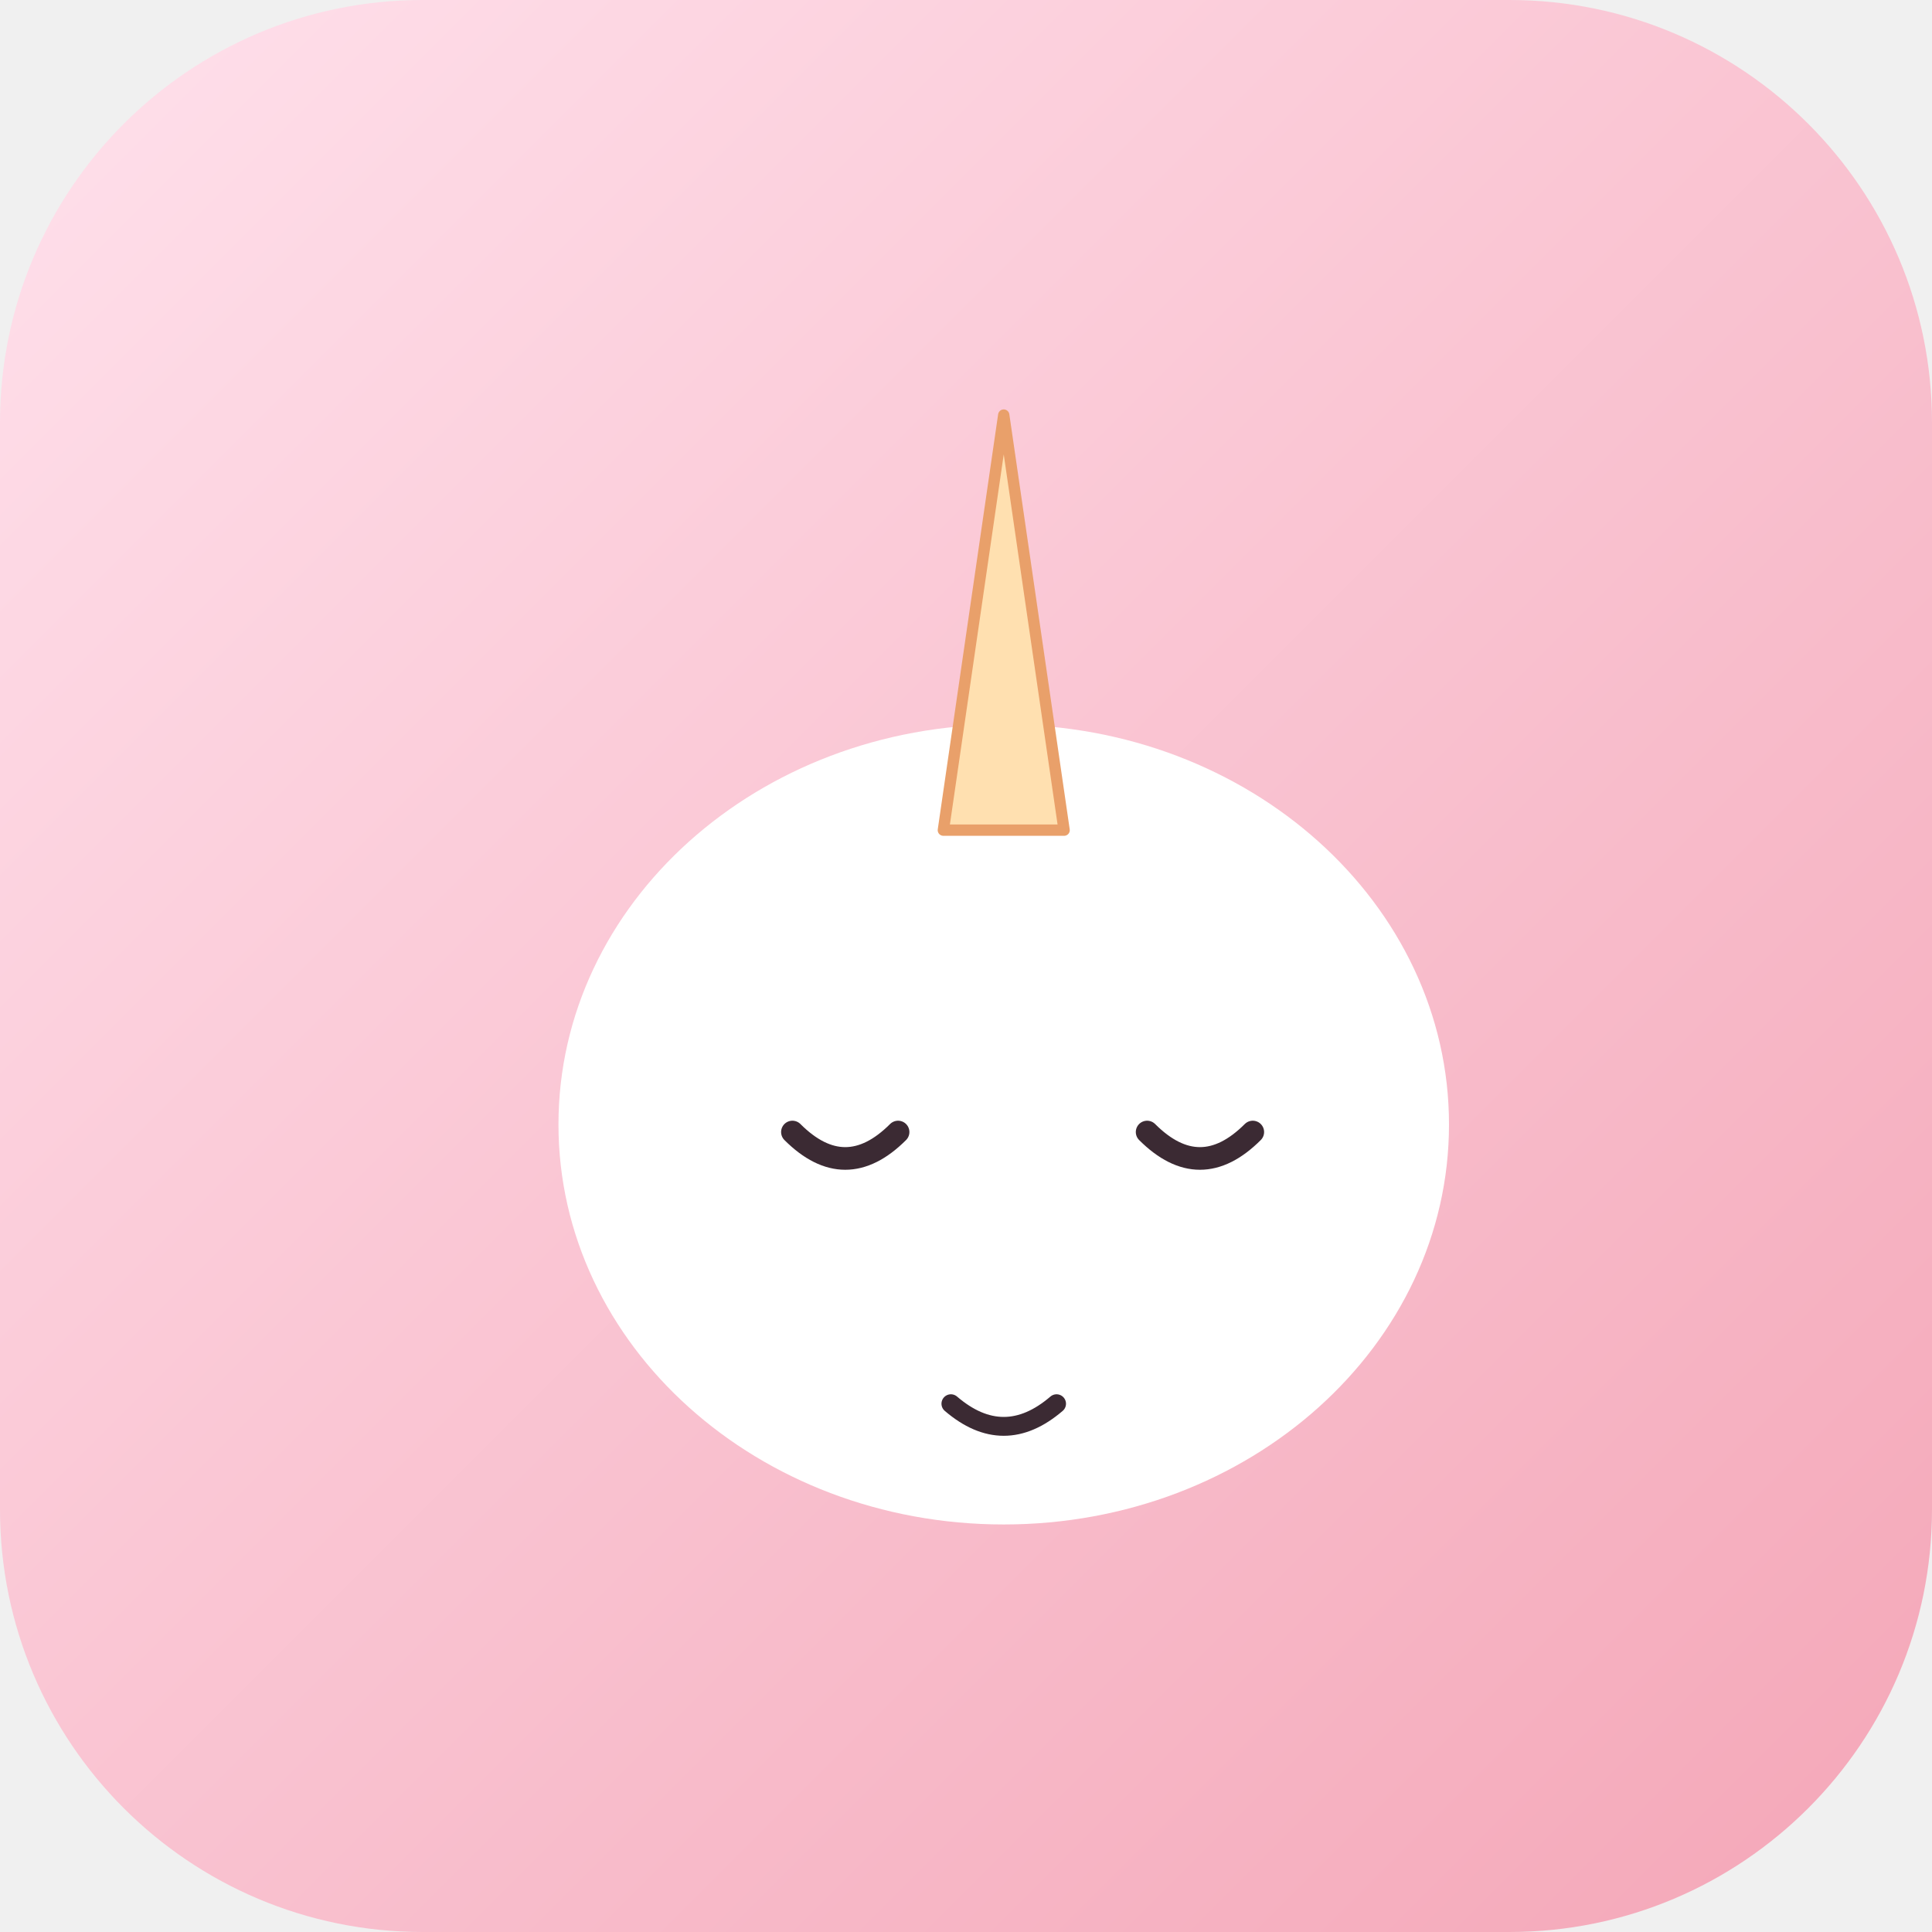
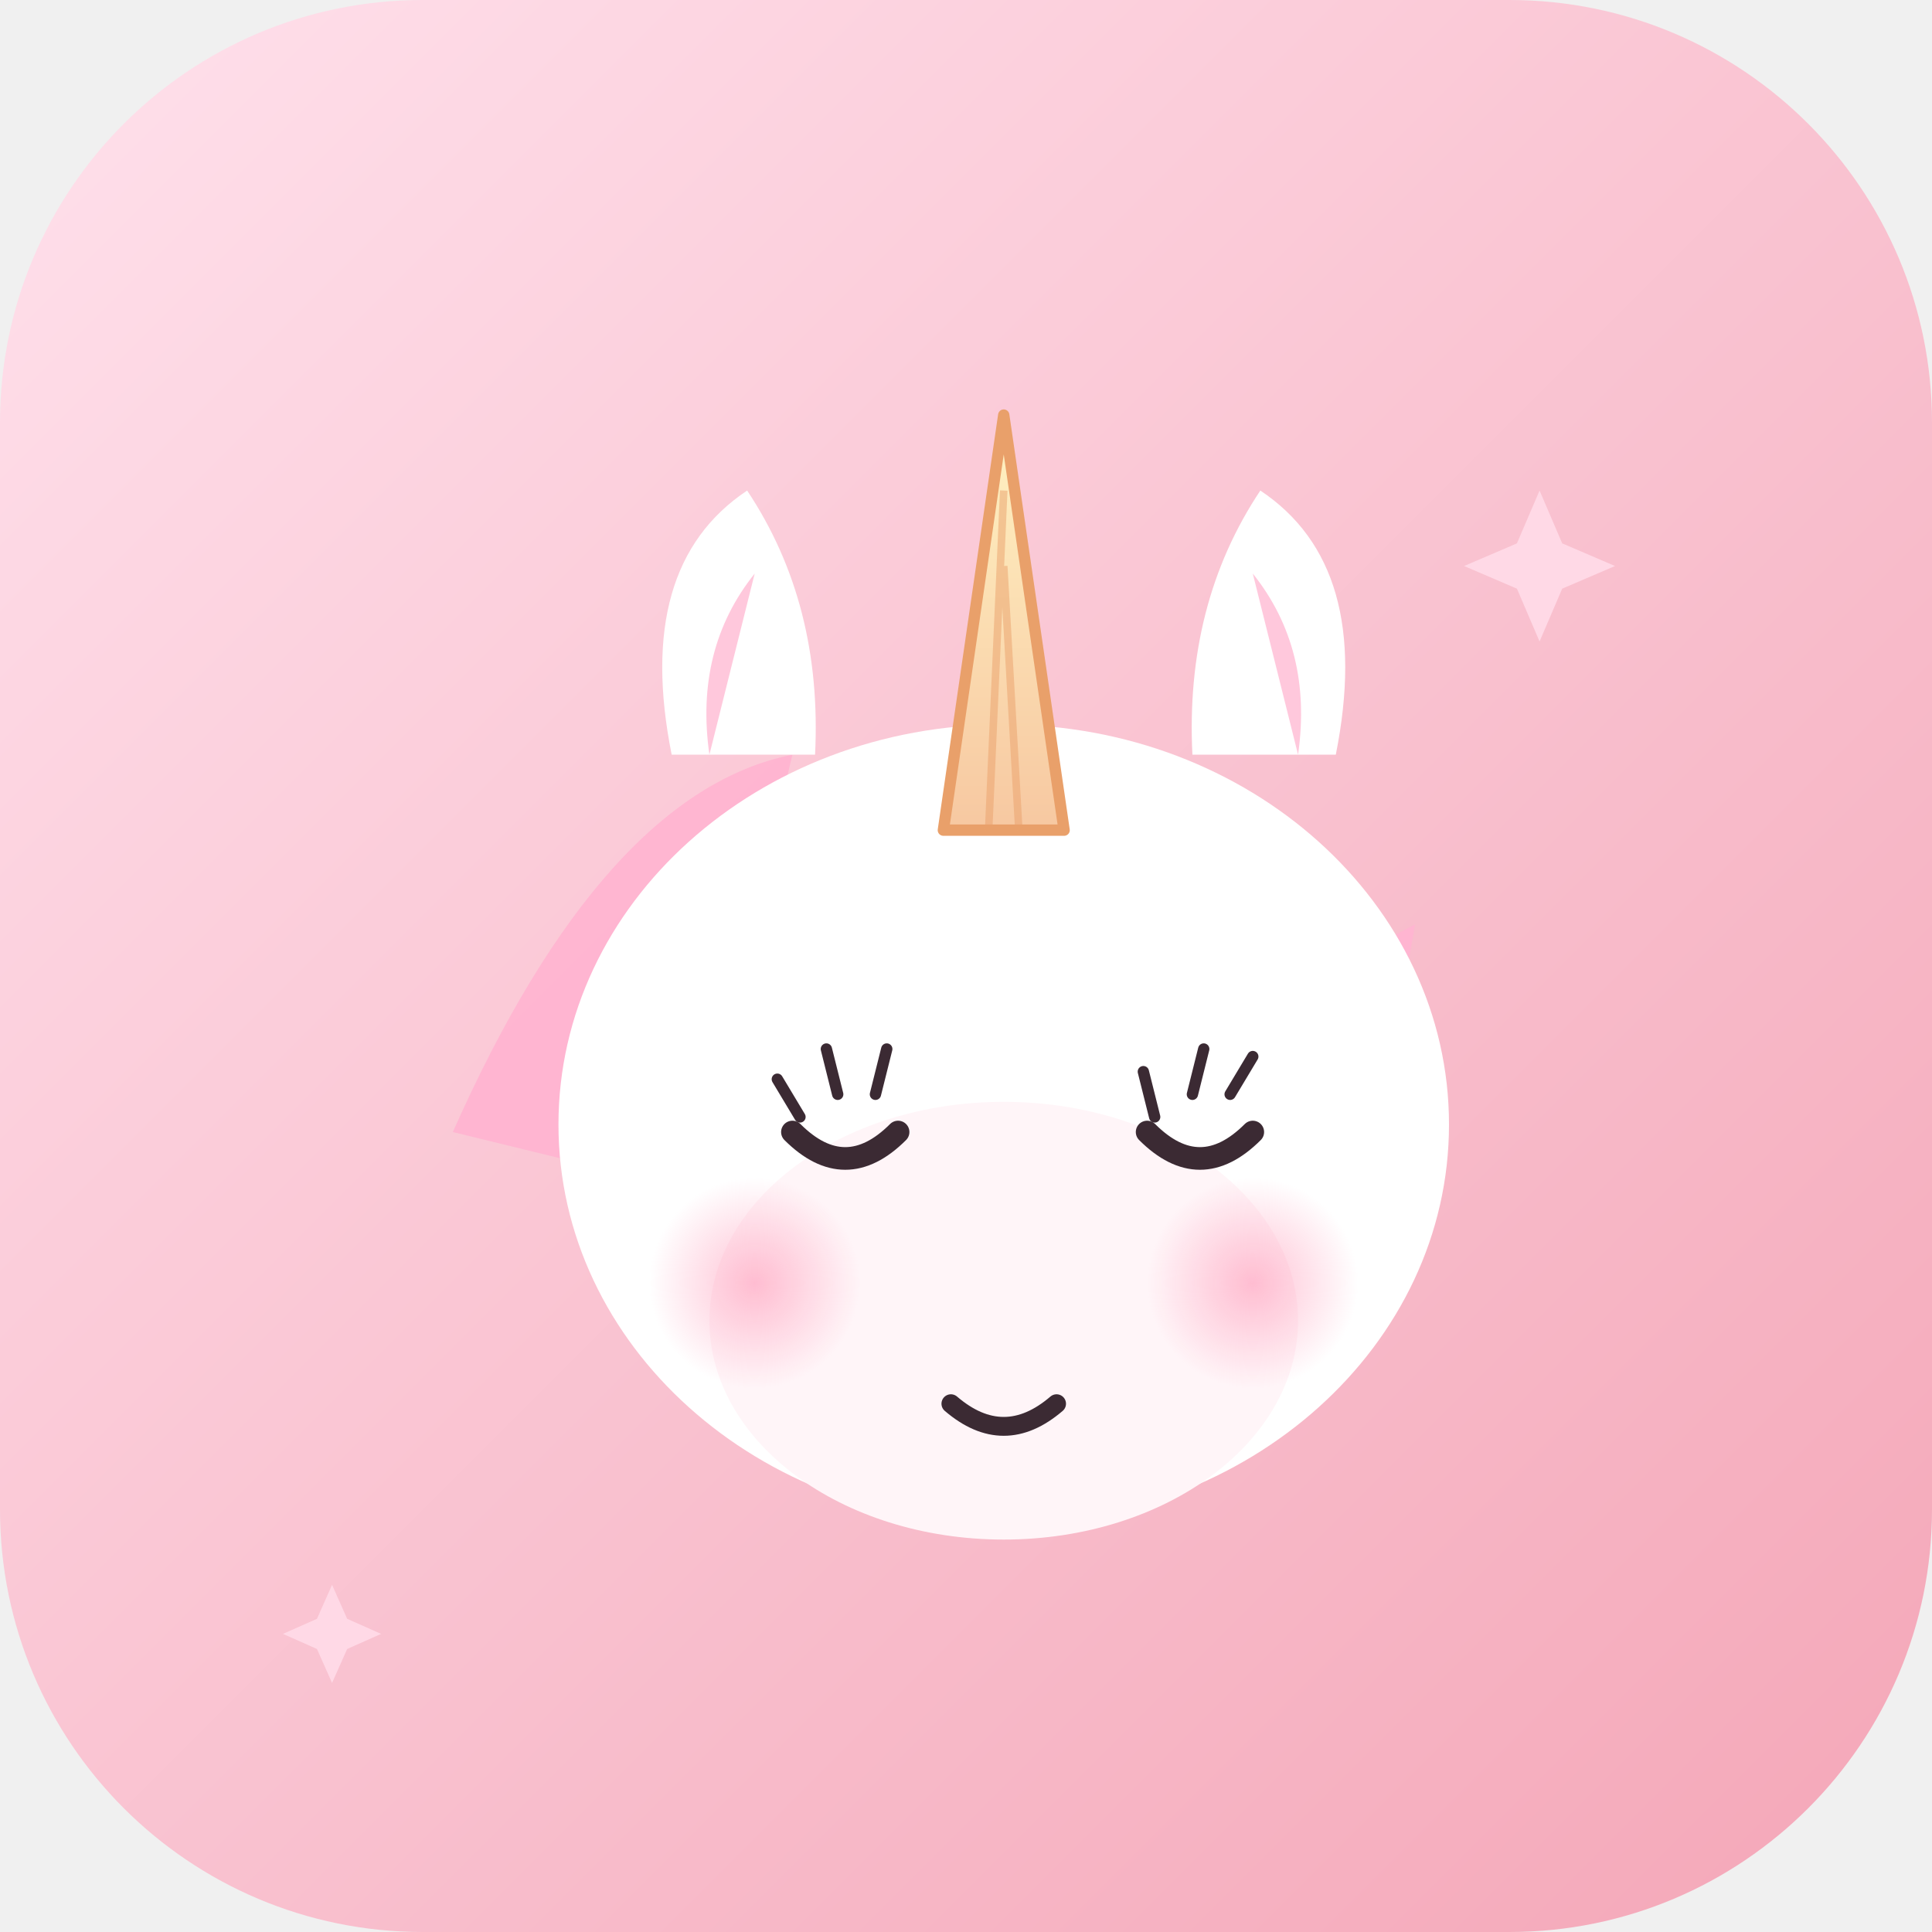
<svg xmlns="http://www.w3.org/2000/svg" viewBox="0 0 512 512" width="192" height="192">
  <defs>
-     <linearGradient id="bg" x1="0" y1="0" x2="1" y2="1">
+     <linearGradient id="bg192" x1="0" y1="0" x2="1" y2="1">
      <stop offset="0" stop-color="#FFE1EC" />
      <stop offset="1" stop-color="#F4A6B7" />
    </linearGradient>
+     <linearGradient id="horn192" x1="0" y1="0" x2="0" y2="1">
+       <stop offset="0" stop-color="#FFF2C2" />
+       <stop offset="1" stop-color="#F7C8A1" />
+     </linearGradient>
+     <radialGradient id="cheek192" cx="0.5" cy="0.5" r="0.5">
+       <stop offset="0" stop-color="#FF8FB1" stop-opacity="0.55" />
+       <stop offset="1" stop-color="#FF8FB1" stop-opacity="0" />
+     </radialGradient>
  </defs>
-   <rect width="512" height="512" rx="112" fill="url(#bg)" />
+   <rect width="512" height="512" rx="112" fill="url(#bg192)" />
+   <path d="M120 300 q40 -90 90 -100 q-10 40 0 80 q10 -50 50 -70 q-5 40 5 70 q15 -40 55 -55 q-5 35 5 65 q20 -30 50 -45 q-10 60 -30 110 z" fill="#FFB4D1" opacity="0.95" />
  <ellipse cx="266" cy="298" rx="118" ry="106" fill="#FFFFFF" />
-   <path d="M266 110 L250 220 L282 220 Z" fill="#FFE0B0" stroke="#E9A06A" stroke-width="3" stroke-linejoin="round" />
-   <path d="M210 300 q14 14 28 0 M304 300 q14 14 28 0" stroke="#3B2A33" stroke-width="6" stroke-linecap="round" fill="none" />
+   <ellipse cx="266" cy="350" rx="78" ry="58" fill="#FFF5F8" />
+   <path d="M266 110 L250 220 L282 220 Z" fill="url(#horn192)" stroke="#E9A06A" stroke-width="3" stroke-linejoin="round" />
+   <path d="M266 130 L262 220 M266 150 L270 220" stroke="#E9A06A" stroke-width="2" fill="none" opacity="0.5" />
+   <path d="M178 200 q-10 -50 20 -70 q20 30 18 70 z" fill="#FFFFFF" />
+   <path d="M354 200 q10 -50 -20 -70 q-20 30 -18 70 z" fill="#FFFFFF" />
+   <path d="M188 200 q-4 -28 12 -48" fill="#FFC8DC" />
+   <path d="M344 200 q4 -28 -12 -48" fill="#FFC8DC" />
+   <circle cx="200" cy="340" r="28" fill="url(#cheek192)" />
+   <circle cx="332" cy="340" r="28" fill="url(#cheek192)" />
+   <path d="M210 300 q14 14 28 0" stroke="#3B2A33" stroke-width="6" stroke-linecap="round" fill="none" />
+   <path d="M304 300 q14 14 28 0" stroke="#3B2A33" stroke-width="6" stroke-linecap="round" fill="none" />
+   <path d="M212 296 l-6 -10 M222 290 l-3 -12 M232 290 l3 -12" stroke="#3B2A33" stroke-width="3" stroke-linecap="round" />
+   <path d="M306 296 l-3 -12 M316 290 l3 -12 M326 290 l6 -10" stroke="#3B2A33" stroke-width="3" stroke-linecap="round" />
  <path d="M252 372 q14 12 28 0" stroke="#3B2A33" stroke-width="5" stroke-linecap="round" fill="none" />
+   <g fill="#FFD9E6">
+     <path d="M408 130 l6 14 l14 6 l-14 6 l-6 14 l-6 -14 l-14 -6 l14 -6 z" />
+     <path d="M88 420 l4 9 l9 4 l-9 4 l-4 9 l-4 -9 l-9 -4 l9 -4 z" />
+   </g>
</svg>
